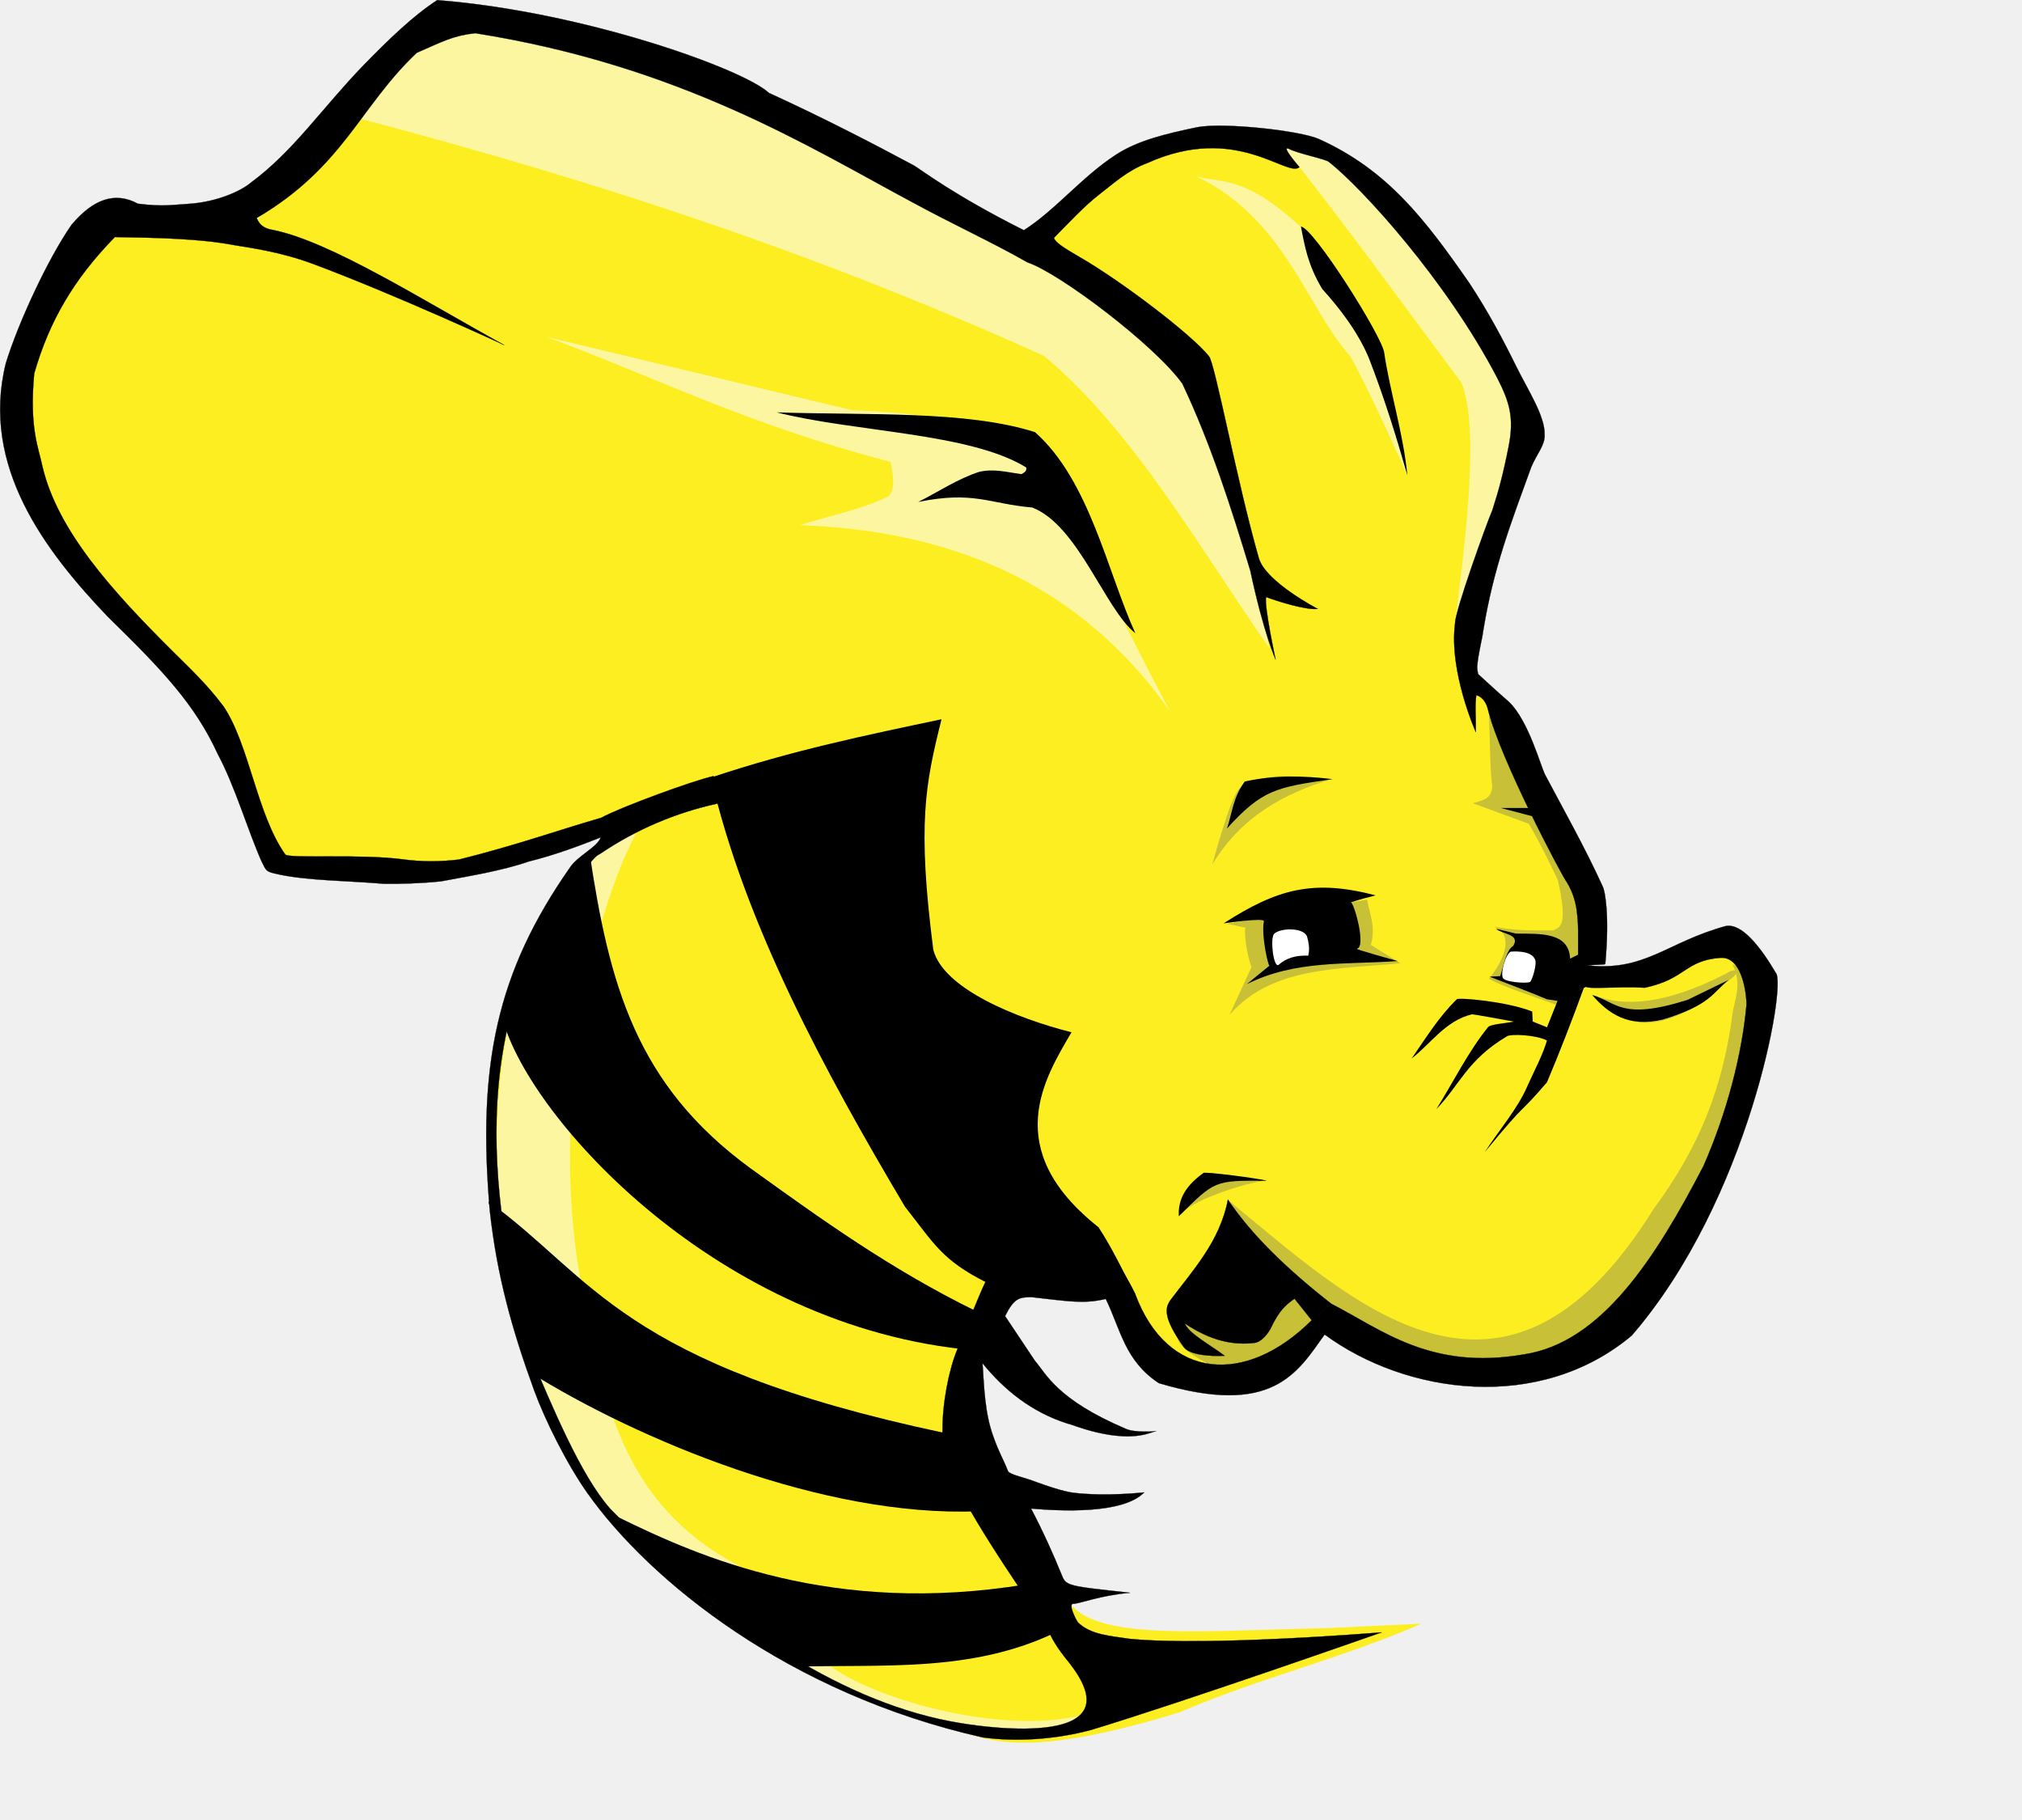
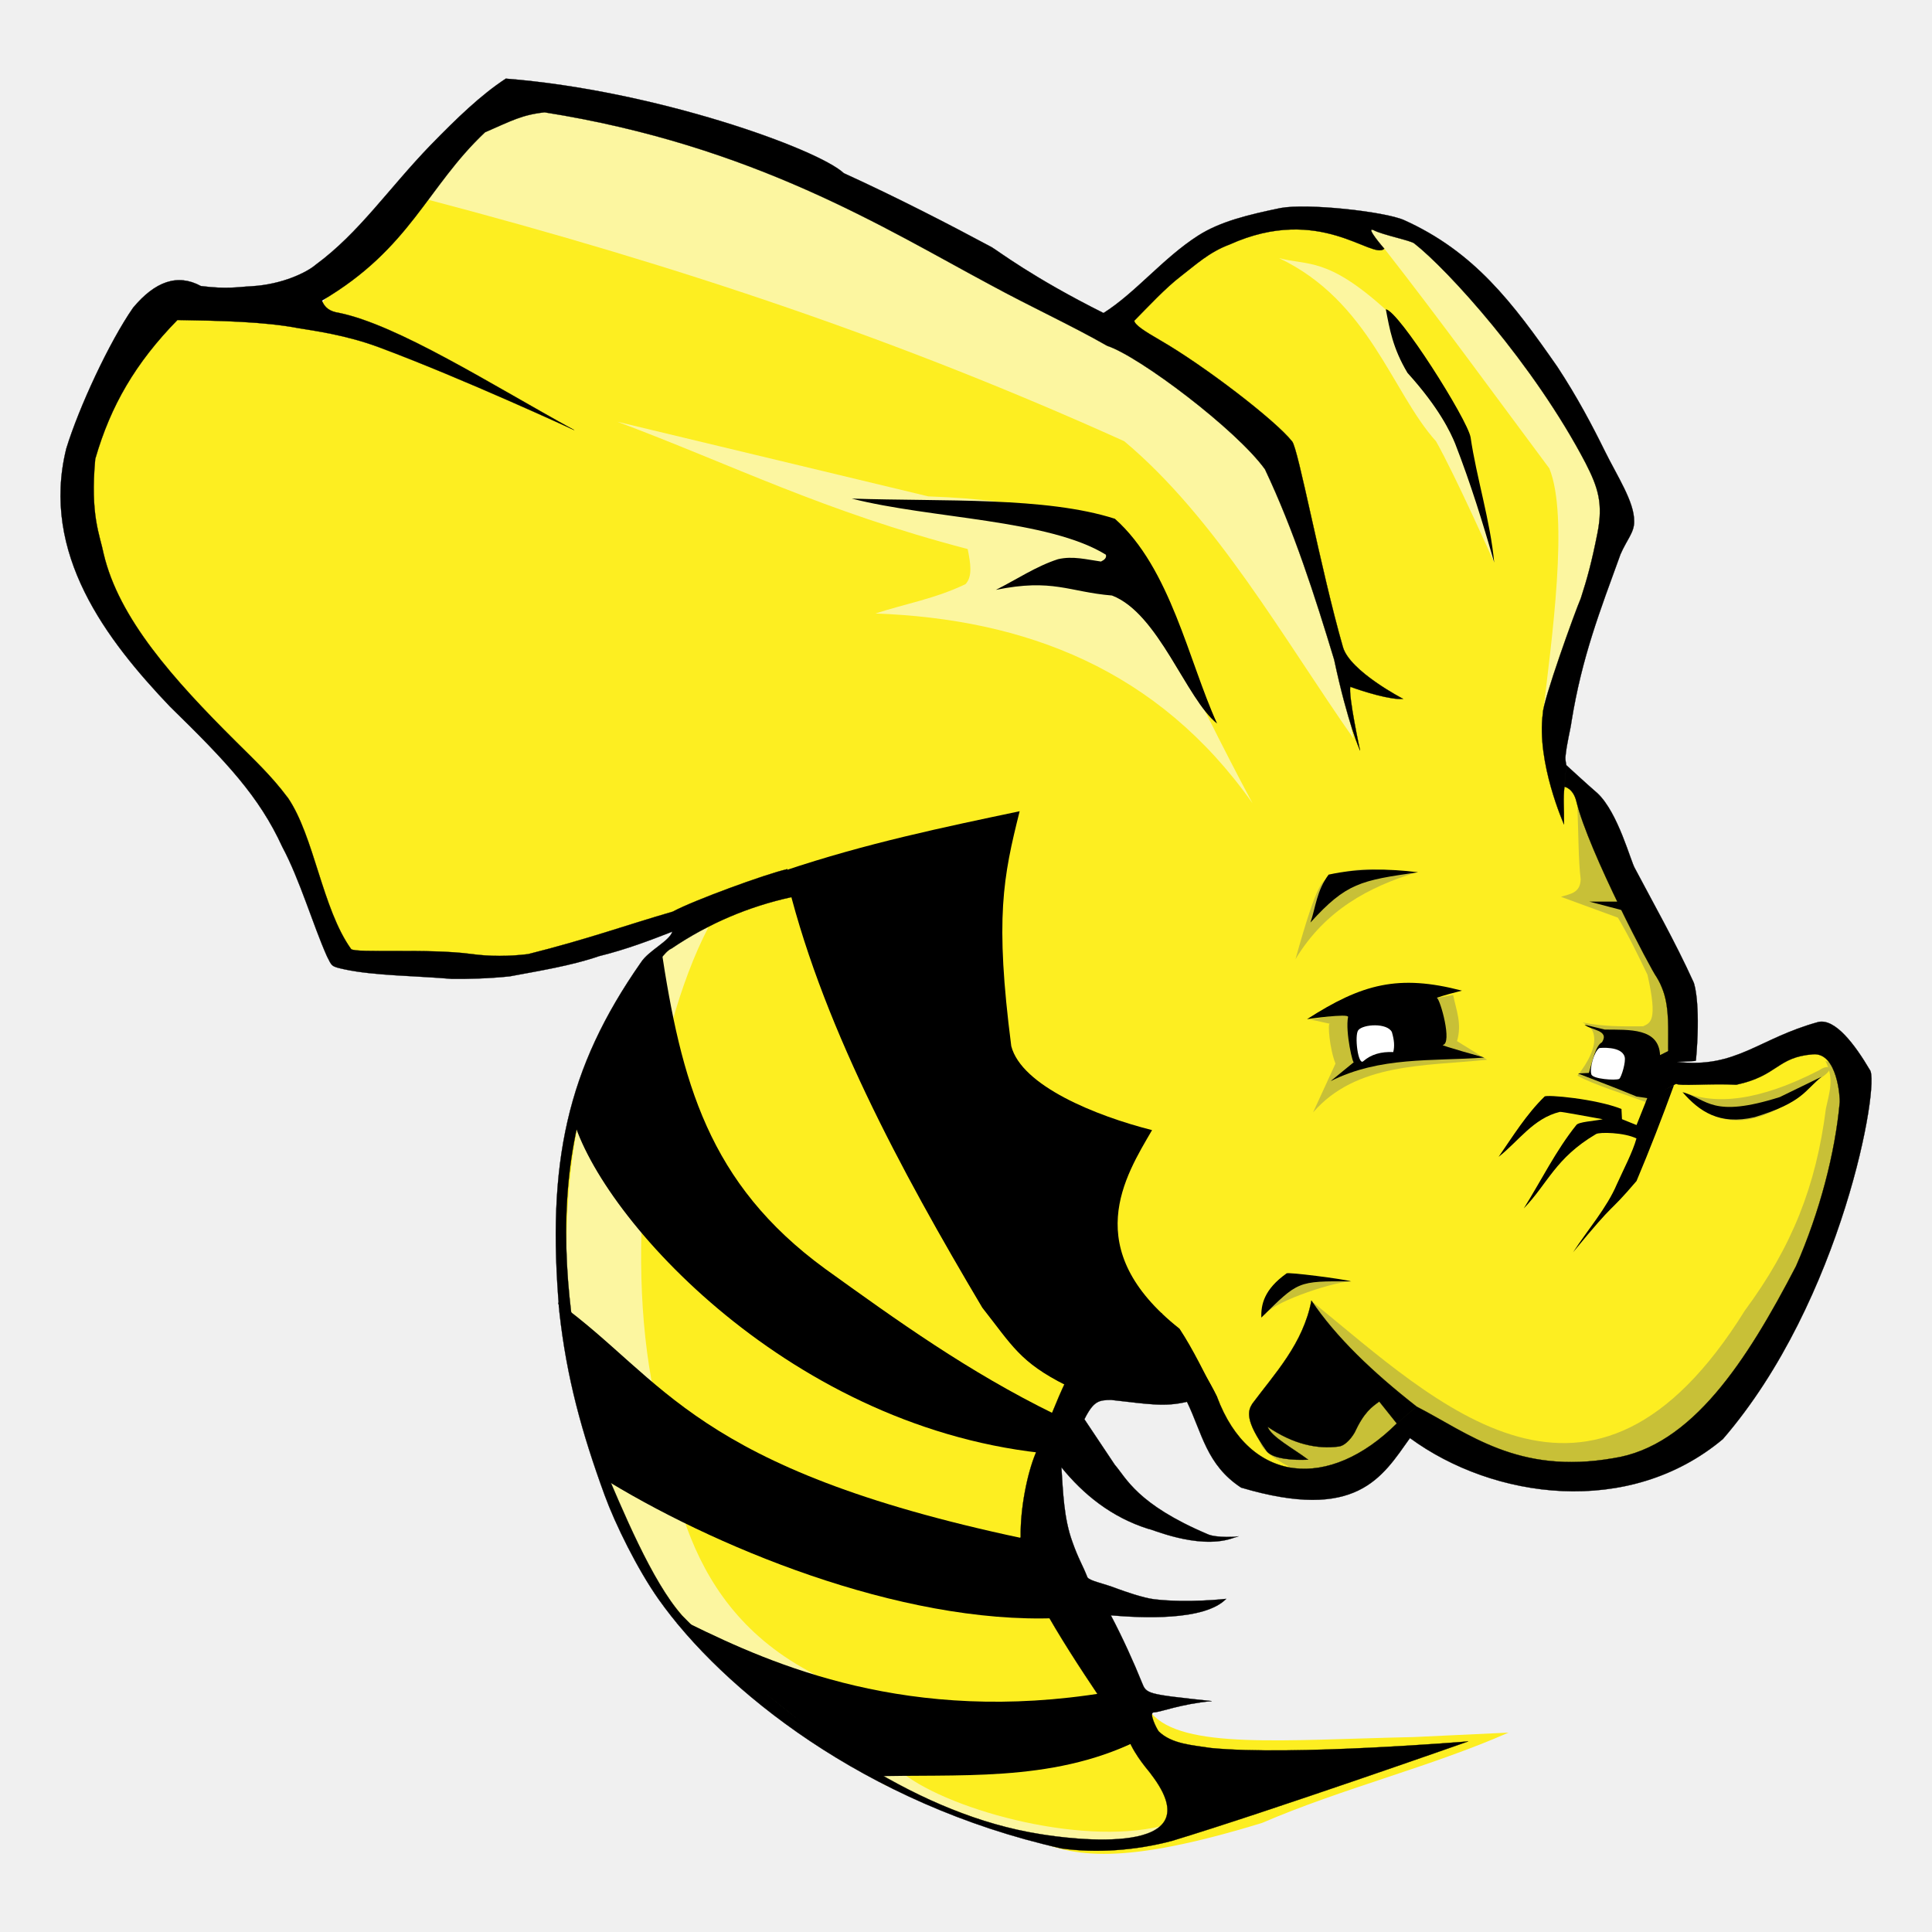
- <svg xmlns="http://www.w3.org/2000/svg" height="900" width="1e3" version="1.1" viewBox="0 0 1000 900" id="svg33">
-   <defs id="defs33" />
-   <g transform="translate(-.53268 66.8)" id="g5">
-     <path d="m503.66 52.952c-7.71-21.115-272.92-124.22-276.31-112.9-48.7 12.695-68.52 68.826-102.02 104.38l-74.393-4.261c-32.771 42.142-49.967 85.199-38.258 129.95 42.002 56.906 90.76 105.33 121.15 176.81 2.402 33.692 145.82 3.533 176.56-3.136-41.992 30.059-78.561 76.651-62.846 210.84 14.346 63.014 24.159 133.37 151.4 204.64 16.75 9.382 51.407 20.207 72.838 28.098 20.495 9.401 44.461 13.264 112.07-7.412 39.124-16.863 81.365-27.022 119.65-43.844l-46.017 2.159c-63.369 1.379-112.29 6.106-127.38-11.6l-58.32-100.68 34-66.04c47.056 4.826 62.675 42.986 104.15 57.518l48.885-36.215c141.99 83.816 198.48-53.12 214.67-159.77-1.728-43.392-93.952 13.611-88.362-6.679 2.166-46.644-35.854-107.67-60.42-155.22l28.43-110.01c12.9-11.49-59.72-133.86-119.02-149.12-52.03-13.391-130.46 52.492-130.46 52.492z" fill-rule="evenodd" fill="#fdee21" id="path5" />
-   </g>
-   <g fill-rule="evenodd" id="g33">
-     <g fill="#c8c037" transform="translate(-.53268 66.8)" id="g11">
-       <path d="m736.92 286.75c0.509 11.816 0.452 26.187 1.594 35.15-0.197 6.838-5.323 7.089-9.565 8.521l27.631 10.119c5.486 9.231 9.894 18.463 14.347 27.694 5.165 22.708 1.31 23.357-2.125 25.031-10.027 0.102-20.025 0.121-29.358-1.864 4.181 2.207 5.101 3.815 5.543 6.642 0.816 5.212-2.541 12.329-8.067 19.188 8.172 4.534 23.071 8.97 34.14 13.181l12.62-28.093c-5.715-41.271-23.045-79.309-46.76-115.57z" id="path6" />
-       <path d="m788.49 425.18c15.324 6.387 36.495 4.515 65.848-10.613 4.365-3.104 8.431-1.248 0.619 3.858-38.499 34.547-56.927 17.265-66.467 6.755z" id="path7" />
-       <path d="m857.28 410.04c4.552 8.716 1.794 15.805 0.266 23.167-4.753 37.449-16.423 67.056-39.321 97.994-74.478 119.74-149.67 44.817-209.62-3.946l-24.798 62.137c-1.316 5.446-6.79 9.688 31.937 26.738l39.452-27.867c150.46 114.48 257.08-160.24 202.08-178.22z" id="path8" />
-       <path d="m626.75 517.04c-10.151 0.724-40.361 10.997-41.706 16.946l13.902-20.712z" id="path9" />
-       <path d="m607.01 390.07c1.86 0 10.788 2.397 9.83 1.864-1.37-0.763-0.153 12.519 2.657 19.439l-10.893 23.7c20.865-24.063 53.858-22.462 84.486-25.564l-14.612-9.054c2.538-8.466-0.451-15.165-1.86-22.368z" id="path10" />
-       <path d="m658.28 318.71c-22.387 6.863-43.816 18.075-58.203 41.976 10.976-39.395 13.213-37.899 16.757-39.846 15.351-6.865 27.922-2.586 41.446-2.13z" id="path11" />
+ <svg xmlns="http://www.w3.org/2000/svg" width="16" height="16" version="1.1" viewBox="0 0 16 16">
+   <g transform="matrix(.017061 0 0 .017061 .4999 .65016)">
+     <g transform="translate(-.53268 66.8)">
+       <path d="m503.66 52.952c-7.71-21.115-272.92-124.22-276.31-112.9-48.7 12.695-68.52 68.826-102.02 104.38l-74.393-4.261c-32.771 42.142-49.967 85.199-38.258 129.95 42.002 56.906 90.76 105.33 121.15 176.81 2.402 33.692 145.82 3.533 176.56-3.136-41.992 30.059-78.561 76.651-62.846 210.84 14.346 63.014 24.159 133.37 151.4 204.64 16.75 9.382 51.407 20.207 72.838 28.098 20.495 9.401 44.461 13.264 112.07-7.412 39.124-16.863 81.365-27.022 119.65-43.844l-46.017 2.159c-63.369 1.379-112.29 6.106-127.38-11.6l-58.32-100.68 34-66.04c47.056 4.826 62.675 42.986 104.15 57.518l48.885-36.215c141.99 83.816 198.48-53.12 214.67-159.77-1.728-43.392-93.952 13.611-88.362-6.679 2.166-46.644-35.854-107.67-60.42-155.22l28.43-110.01c12.9-11.49-59.72-133.86-119.02-149.12-52.03-13.391-130.46 52.492-130.46 52.492z" fill="#fdee21" fill-rule="evenodd" />
    </g>
-     <g fill="#fcf6a0" transform="translate(-.53268 66.8)" id="g16">
-       <path d="m538.73 780.45c-27.07 29.87-87.47-2.26-137.63-18.64-127.46-81.05-152.36-157.35-154.09-232.2-6.553-107.22 26.37-169.52 68.014-184.27-27.561 53.129-40.41 148.5-27.631 219.42 10.315 39.455 10.529 106 76.545 141.62 32.327 18.199 23.571 32.368 45.431 49.413 23.955 18.679 90.747 36.437 129.36 24.658z" id="path12" />
-       <path d="m579.17 284.94c-45.831-64.991-110.29-89.387-182.98-92.053 14.568-4.749 29.136-7.222 43.704-14.246 3.567-3.748 2.401-10.344 1.063-17.042-69.97-18.27-114.13-40.85-170.03-61.781l150.91 36.215c101.91 3.872 93.158 29.032 157.34 148.91z" id="path13" />
-       <path d="m628.24 253.6c-33.87-48.35-66.72-107.03-111.31-144.35-107.64-48.584-214.12-84.666-338.91-117.5l39.827-51.216c132.42 30.227 256.8 80.808 368.21 164.19 18.849 47.66 31.419 95.383 42.173 148.87z" id="path14" />
-       <path d="m696.52 168.16s-18.988-42.599-28.233-58.866c-21.446-23.766-32.29-68.054-76.213-88.922 13.892 3.752 23.399-0.718 51.759 24.992l44.669 84.734z" id="path15" />
-       <path d="m720.14 241.96c4.379-36.908 12.695-96.11 3.152-119.5-26.55-35.624-53.29-72.446-80.04-106.63-4.43-4.123-7.62-9.719-11.11-14.084 37.61 9.744 76.86 35.894 129.79 139.13z" id="path16" />
-     </g>
-     <g transform="translate(-.53268 66.8)" id="g25">
-       <path d="m562.02 246.32c-14.98-11.79-28.33-53.49-51.03-62.16-21.011-1.758-28.715-8.368-56.344-2.739 10.021-5.021 19.482-11.446 30.134-14.885 7.215-1.703 13.983 0.184 20.867 1.133 1.7-0.804 2.814-1.803 2.398-3.313-27.812-17.187-84.866-17.432-123.38-27.243 44.699 1.496 94.156-0.982 127.75 9.791 27.013 23.973 35.788 69.119 49.605 99.415z" id="path17" />
-       <path d="m643.93 45.227c6.201 0.563 39.574 53.353 41.142 62.137 2.775 19.202 9.62 40.728 11.46 60.819-5.497-19.269-11.486-38.537-18.974-57.806-2.19-5.306-7.724-17.302-23.107-34.269-7.163-11.959-8.709-21.359-10.52-30.88z" id="path18" />
-       <path d="m757.02 332.75h-14.278l15.781 4.142z" id="path19" />
-       <path d="m659.6 318.49c-14.358-1.765-29.091-1.999-43.448 1.157-5.852 7.861-6.255 15.856-8.813 23.245 17.454-19.236 24.38-20.412 52.261-24.401z" id="path20" />
-       <path d="m855.42 417.77c-7.99 6.377-8.788 12.379-32.413 19.572-17.228 4.074-26.961-2.831-35.07-12.116 12.294 3.522 14.259 12.81 47.225 2.397z" id="path21" />
-       <path d="m783.82 421.76c-5.75 15.812-11.949 31.791-18.199 46.6-14.883 17.454-8.54 7.508-30.819 34.617 7.128-10.998 16.4-21.566 21.254-33.02 3.409-7.542 7.653-15.543 9.532-22.244-5.907-2.95-17.999-3.183-19.639-2.125-19.808 11.683-23.382 24.047-35.059 36.086 8.464-13.53 15.693-28.298 25.505-40.476 1.118-1.581 8.383-1.886 12.849-2.819-6.94-1.191-19.786-3.685-20.82-3.572-12.922 3.105-20.163 14.361-29.756 21.836 6.994-10.098 13.436-20.612 22.317-29.292 0.878-1.021 24.883 1.082 37.324 6.047l0.247 4.949 7.063 2.851 5.314-13.314z" id="path22" />
-       <path d="m627.07 517.09c-3.188-1.089-31.35-4.711-31.35-3.861-10.813 7.696-12.453 15.059-12.221 21.436 17.989-17.697 17.319-17.747 43.572-17.575z" id="path23" />
-       <path d="m605.68 389.81s20.322-2.963 19.926-1.065c-1.472 7.05 2.488 24.233 2.922 21.836l-11.424 9.32c23.926-12.029 49.113-9.612 74.656-11.45 0 0-21.507-5.938-20.192-6.125 4.798-0.68-1.277-22.43-2.922-22.901 4.091-1.385 8.087-2.429 12.221-3.462-30.756-8.048-48.541-3.306-75.188 13.847z" id="path24" />
-       <path d="m781.56 404.98-4.517 2.263c-0.641-13.231-14.851-12.26-26.834-12.382l-9.83-2.397c2.989 2.766 12.229 2.55 8.502 8.521-3.137 1.677-4.58 8.87-6.376 14.912l-5.314 0.266c9.387 3.668 18.095 6.884 28.428 11.184l6.111 0.932 14.612-7.856z" id="path25" />
-     </g>
-     <g fill="#fff" transform="translate(-.53268 66.8)" id="g27">
-       <path d="m646.86 396.06c-2.287-4.525-13.794-3.882-16.275-0.955-2.016 2.379-0.125 17.642 2.459 15.068 3.737-3.285 8.618-4.659 14.48-4.394 0.739-2.82 0.477-5.865-0.664-9.719z" id="path26" />
-       <path d="m757.21 418.8c1.082-0.791 3.369-8.443 2.63-10.733-1.512-5.403-12.212-4.266-12.212-4.266-2.611 1.536-4.899 9.96-3.945 12.739 0.455 2.353 11.809 3.103 13.526 2.26z" id="path27" />
-     </g>
-     <g transform="translate(-.53268 66.8)" id="g32">
-       <path d="m299.64 682.84 6.76 0.661c40.071 19.675 106.05 48.847 201.57 33.171l14.988 23.584c-42.067 20.442-87.312 15.738-129.71 17.172z" id="path28" />
-       <path d="m242.11 527.3 20.073 84.268c53.74 33.593 145.54 72.07 222.06 68.965l-16.91-38.8c-159.73-33.92-173.24-76.8-225.22-114.44z" id="path29" />
-       <path d="m292.06 354.69c9.811 65.302 22.907 114.81 79.69 156.28 34.804 25.03 69.351 49.954 111.37 70.524 0 0-3.684 19.171-6.763 18.829-125.05-13.89-216.6-117.58-227.69-164.94 10.741-36.329 26.149-59.021 43.389-80.693z" id="path30" />
-       <path d="m352.17 317.69c16.664 72.376 56.397 145.68 95.889 212.18 14.477 18.369 18.266 26.475 40.579 37.659 30.159 9.549 51.486 7.112 73.377 5.676-5.998-11.102-11.329-22.706-18.217-33.14-49.018-38.765-26.364-74.06-13.344-96.406-27.256-6.887-63.37-21.525-68.345-40.778-7.999-62.271-3.937-82.025 4.069-114.01-36.909 7.782-74.309 15.494-114.01 28.82z" id="path31" />
-       <path style="color-rendering:auto;text-decoration-color:#000000;color:#000000;isolation:auto;mix-blend-mode:normal;shape-rendering:auto;solid-color:#000000;block-progression:tb;text-decoration-line:none;image-rendering:auto;white-space:normal;text-indent:0;text-transform:none;text-decoration-style:solid" d="m216.77-66.742c-12.131 7.925-23.818 19.256-36.391 32.135-20.843 21.575-34.699 42.621-55.915 58.224-4.243 3.659-16.151 9.551-31.121 10.425-7.052 0.352-11.646 1.519-24.604-0.108-11.428-6.188-22.285-2.164-32.881 10.51-11.619 16.709-26.334 48.437-32.453 68.41-12.611 50.937 19.541 92.905 50.374 125.25 27.429 26.796 43.243 43.542 54.505 68.107 8.527 15.933 14.844 37.799 21.683 53.13 2.466 4.861 1.953 4.835 8.591 6.3 14.333 3.059 34.215 3.083 51.915 4.604 7.658 0.107 18.175-0.178 28.14-1.217 13.731-2.593 29.863-5.133 43.384-9.81 13.213-3.253 24.985-7.759 35.597-11.907-1.369 4.644-11.478 9.115-15.268 15.002-35.97 51.49-45.823 97.308-39.561 169.6 3.542 32.042 10.896 58.605 21.992 88.997 5.077 13.908 15.882 35.934 26.236 50.565 30.79 43.506 99.672 99.374 195.56 120.88 16.729 2.287 35.715 1.067 53.571-3.688 47.326-14.346 143.78-48.275 143.78-48.275s-85.619 7.083-124.83 3.206c-9.078-1.419-19.081-1.901-25.405-8.087-1.061-1.369-4.914-9.132-2.426-9.201 3.395-0.095 13.142-4.14 28.191-5.482-32.129-3.459-31.671-3.418-34.016-9.271-3.647-9.085-9.229-21.502-14.977-32.367 14.118 1.191 45.376 2.946 55.984-8.002 0 0-18.497 2.136-34.843 0.218-5.507-0.646-14.891-3.995-17.71-5.03-7.338-2.858-13.38-3.746-14.788-5.609-2.548-6.486-4.275-8.667-7.351-17.356-4.166-11.504-4.496-24.337-5.29-36.083 10.693 13.18 24.318 24.275 42.356 29.941 0.231-0.488 23.4 10.072 40.226 4.642l3.489-1.125c0 0.311-11.148 0.977-15.237-1.047-34.219-14.545-39.37-27.276-44.895-33.599l-14.777-22.133c4.494-8.961 7.035-9.301 12.989-9.384 18.011 2.001 25.848 3.54 36.807 0.896 7.405 15.24 9.406 30.571 26.265 41.662 56.166 16.672 68.369-4.951 81.973-24.057 40.412 29.658 106.2 38.803 151.89 0.515 58.086-67.212 76.476-173.17 71.325-179.22-7.254-12.307-16.772-24.999-24.945-23.245-29.13 7.952-39.871 22.73-68.735 19.359 3.438-0.194 9.219-0.287 9.263-0.615 2.224-24.441-0.179-36.267-1.252-38.297-8.759-19.317-20.261-39.646-28.278-54.881-2.067-3.161-8.137-27.165-18.308-36.648-4.362-3.724-15.039-13.546-15.039-13.546l-0.905 10.439s4.174 0.63 5.762 7.097c6.022 24.517 36.687 82.485 38.938 85.263 10.868 17.545 1.105 39.401 9.367 51.663 0.794 1.558 16.857-0.137 29.307 0.628 20.473-4.403 19.609-13.426 37.294-14.782 11.913-0.913 13.108 21.46 12.951 23.196-2.22 24.704-9.735 53.427-21.236 79.658-23.912 46.069-50.691 87.446-88.67 93.216-46.326 8.095-70.399-12.158-95.512-25.055l-9.607 8.193c-32.637 32.501-71.389 29.614-87.239-12.851-7.89-16.473-18.172-26.569-26.976-40.7l-46.688 33.627c-3.886 7.971-8.665 20.54-14.47 34.58-4.036 9.761-7.42 26.525-7.199 40.456-5.985 10.195 20.729 51.542 37.609 76.692 4.981 7.421 14.279 20.385 14.59 21.193 3.348 8.683 10.679 16.349 11.124 17.284 31.337 40.872-39.531 31.46-54.167 28.991-28.876-4.601-57.121-16.663-83.67-32.792-1.541-0.936-3.076-1.885-4.605-2.848-31.551-19.866-60.581-45.283-85.264-70.423-14.718-16.666-28.732-50.827-39.083-75.045-15.513-58.226-37.776-159.15 22.532-235.63 3.823-4.372 7.948-11.65 11.46-13.09 17.918-12.119 37.375-20.379 58.298-24.966l-2.112-13.563c-10.449 2.374-45.633 15.243-55.581 20.629-22.623 6.558-41.388 13.406-70.22 20.625-9.372 1.147-18.592 1.167-27.579-0.053-20.741-2.818-56.094-0.301-58.349-2.396-14.044-19.585-17.889-54.676-30.703-73.456l-0.151-0.187-0.162-0.178c-7.47-10.04-16.177-18.23-24.752-26.75-30.708-30.51-56.991-60.01-64.348-91.27-1.85-9.23-6.614-18.79-4.082-46.1l0.047-0.134 0.044-0.134c7.388-25.513 19.407-46.31 39.806-67.153 21.228 0.343 42.24 0.809 58.607 3.936 7.509 1.256 23.124 3.296 39.252 9.304 40.822 15.207 94.76 40.209 94.76 40.209-40.488-22.236-85.761-51.115-114.35-56.943-4.254-0.602-6.868-2.543-8.131-5.93 42.999-25.264 50.865-55.009 79.147-81.686 12.925-5.626 17.965-8.498 28.947-9.692 101.57 16.06 165.51 56.515 216.09 83.566 20.529 11.164 39.191 19.606 57.015 29.773 15.624 5.139 62.771 40.734 76.569 59.925 14.017 29.595 24.251 61.563 33.585 92.411 6.693 31.375 12.564 44.102 12.564 44.102s-5.688-26.243-4.74-30.958c5.898 2.204 19.841 6.557 25.621 5.881 0 0-25.818-13.346-29.201-25.141-10.856-37.847-21.744-96.765-24.68-99.837-8.274-10.411-42.777-36.816-63.941-49.03-8.006-4.62-12.333-7.487-12.671-9.518 6.761-6.83 15.111-15.865 22.598-21.606 7.177-5.503 13.711-11.709 23.713-15.423 43.963-19.8 69.101 7.618 75.066 2.066 0 0-9.458-10.841-5.257-9.056 4.302 2.33 18.323 5.078 19.862 6.509 16.023 12.534 57.913 58.344 83.161 106.68 6.064 11.84 8.529 19.636 5.716 33.893-2.82 14.27-5.002 22.117-8.078 31.647-2.778 6.371-18.498 49.988-18.437 55.848-3.167 23.932 10.264 53.893 10.264 53.893 0.127-8.133-0.5-12.466 0.237-18.282l0.904-10.393s-0.573-2.764-0.469-3.86c0.682-7.187 2.445-13.229 2.962-17.345 5.048-31.255 13.822-53.755 23.775-81.182 2.958-6.922 6.828-10.771 6.63-16.041 0.163-9.352-8.205-21.904-14.252-34.163-6.1-12.39-13.39-26.202-22.96-40.76-21.82-31.376-40.42-55.925-74.48-71.289-9.53-4.182-47.03-8.271-59.98-5.841-15.71 3.273-29.22 6.5-39.99 13.398-16.95 10.854-30.27 27.659-45.89 37.561-34.56-17.282-51.24-30.216-54.35-31.999-20.54-11.006-45.2-23.778-71.73-35.89-12.72-11.862-91.71-40.233-164.04-45.892zm442.08 644.59c-21.3-16.65-39.23-33.79-51.05-51.44-3.858 20.758-17.864 35.542-28.688 50.083-2.155 3.41-3.708 8.06 6.902 22.879 2.86 3.948 13.207 4.623 20.192 4.261-7.106-5.372-17.918-11.053-19.66-15.977 12.501 8.511 24.076 10.957 34.538 9.586 2.39-0.269 5.36-2.804 7.655-6.706 4.664-10.02 8.316-12.433 12.005-15.13l8.502 10.651z" stroke="#000" stroke-width=".114" id="path32" />
+     <g fill-rule="evenodd">
+       <g transform="translate(-.53268 66.8)" fill="#c8c037">
+         <path d="m736.92 286.75c0.509 11.816 0.452 26.187 1.594 35.15-0.197 6.838-5.323 7.089-9.565 8.521l27.631 10.119c5.486 9.231 9.894 18.463 14.347 27.694 5.165 22.708 1.31 23.357-2.125 25.031-10.027 0.102-20.025 0.121-29.358-1.864 4.181 2.207 5.101 3.815 5.543 6.642 0.816 5.212-2.541 12.329-8.067 19.188 8.172 4.534 23.071 8.97 34.14 13.181l12.62-28.093c-5.715-41.271-23.045-79.309-46.76-115.57z" />
+         <path d="m788.49 425.18c15.324 6.387 36.495 4.515 65.848-10.613 4.365-3.104 8.431-1.248 0.619 3.858-38.499 34.547-56.927 17.265-66.467 6.755z" />
+         <path d="m857.28 410.04c4.552 8.716 1.794 15.805 0.266 23.167-4.753 37.449-16.423 67.056-39.321 97.994-74.478 119.74-149.67 44.817-209.62-3.946l-24.798 62.137c-1.316 5.446-6.79 9.688 31.937 26.738l39.452-27.867c150.46 114.48 257.08-160.24 202.08-178.22z" />
+         <path d="m626.75 517.04c-10.151 0.724-40.361 10.997-41.706 16.946l13.902-20.712z" />
+         <path d="m607.01 390.07c1.86 0 10.788 2.397 9.83 1.864-1.37-0.763-0.153 12.519 2.657 19.439l-10.893 23.7c20.865-24.063 53.858-22.462 84.486-25.564l-14.612-9.054c2.538-8.466-0.451-15.165-1.86-22.368z" />
+         <path d="m658.28 318.71c-22.387 6.863-43.816 18.075-58.203 41.976 10.976-39.395 13.213-37.899 16.757-39.846 15.351-6.865 27.922-2.586 41.446-2.13z" />
+       </g>
+       <g transform="translate(-.53268 66.8)" fill="#fcf6a0">
+         <path d="m538.73 780.45c-27.07 29.87-87.47-2.26-137.63-18.64-127.46-81.05-152.36-157.35-154.09-232.2-6.553-107.22 26.37-169.52 68.014-184.27-27.561 53.129-40.41 148.5-27.631 219.42 10.315 39.455 10.529 106 76.545 141.62 32.327 18.199 23.571 32.368 45.431 49.413 23.955 18.679 90.747 36.437 129.36 24.658z" />
+         <path d="m579.17 284.94c-45.831-64.991-110.29-89.387-182.98-92.053 14.568-4.749 29.136-7.222 43.704-14.246 3.567-3.748 2.401-10.344 1.063-17.042-69.97-18.27-114.13-40.85-170.03-61.781l150.91 36.215c101.91 3.872 93.158 29.032 157.34 148.91z" />
+         <path d="m628.24 253.6c-33.87-48.35-66.72-107.03-111.31-144.35-107.64-48.584-214.12-84.666-338.91-117.5l39.827-51.216c132.42 30.227 256.8 80.808 368.21 164.19 18.849 47.66 31.419 95.383 42.173 148.87z" />
+         <path d="m696.52 168.16s-18.988-42.599-28.233-58.866c-21.446-23.766-32.29-68.054-76.213-88.922 13.892 3.752 23.399-0.718 51.759 24.992l44.669 84.734z" />
+         <path d="m720.14 241.96c4.379-36.908 12.695-96.11 3.152-119.5-26.55-35.624-53.29-72.446-80.04-106.63-4.43-4.123-7.62-9.719-11.11-14.084 37.61 9.744 76.86 35.894 129.79 139.13z" />
+       </g>
+       <g transform="translate(-.53268 66.8)">
+         <path d="m562.02 246.32c-14.98-11.79-28.33-53.49-51.03-62.16-21.011-1.758-28.715-8.368-56.344-2.739 10.021-5.021 19.482-11.446 30.134-14.885 7.215-1.703 13.983 0.184 20.867 1.133 1.7-0.804 2.814-1.803 2.398-3.313-27.812-17.187-84.866-17.432-123.38-27.243 44.699 1.496 94.156-0.982 127.75 9.791 27.013 23.973 35.788 69.119 49.605 99.415z" />
+         <path d="m643.93 45.227c6.201 0.563 39.574 53.353 41.142 62.137 2.775 19.202 9.62 40.728 11.46 60.819-5.497-19.269-11.486-38.537-18.974-57.806-2.19-5.306-7.724-17.302-23.107-34.269-7.163-11.959-8.709-21.359-10.52-30.88z" />
+         <path d="m757.02 332.75h-14.278l15.781 4.142z" />
+         <path d="m659.6 318.49c-14.358-1.765-29.091-1.999-43.448 1.157-5.852 7.861-6.255 15.856-8.813 23.245 17.454-19.236 24.38-20.412 52.261-24.401z" />
+         <path d="m855.42 417.77c-7.99 6.377-8.788 12.379-32.413 19.572-17.228 4.074-26.961-2.831-35.07-12.116 12.294 3.522 14.259 12.81 47.225 2.397z" />
+         <path d="m783.82 421.76c-5.75 15.812-11.949 31.791-18.199 46.6-14.883 17.454-8.54 7.508-30.819 34.617 7.128-10.998 16.4-21.566 21.254-33.02 3.409-7.542 7.653-15.543 9.532-22.244-5.907-2.95-17.999-3.183-19.639-2.125-19.808 11.683-23.382 24.047-35.059 36.086 8.464-13.53 15.693-28.298 25.505-40.476 1.118-1.581 8.383-1.886 12.849-2.819-6.94-1.191-19.786-3.685-20.82-3.572-12.922 3.105-20.163 14.361-29.756 21.836 6.994-10.098 13.436-20.612 22.317-29.292 0.878-1.021 24.883 1.082 37.324 6.047l0.247 4.949 7.063 2.851 5.314-13.314z" />
+         <path d="m627.07 517.09c-3.188-1.089-31.35-4.711-31.35-3.861-10.813 7.696-12.453 15.059-12.221 21.436 17.989-17.697 17.319-17.747 43.572-17.575z" />
+         <path d="m605.68 389.81s20.322-2.963 19.926-1.065c-1.472 7.05 2.488 24.233 2.922 21.836l-11.424 9.32c23.926-12.029 49.113-9.612 74.656-11.45 0 0-21.507-5.938-20.192-6.125 4.798-0.68-1.277-22.43-2.922-22.901 4.091-1.385 8.087-2.429 12.221-3.462-30.756-8.048-48.541-3.306-75.188 13.847z" />
+         <path d="m781.56 404.98-4.517 2.263c-0.641-13.231-14.851-12.26-26.834-12.382l-9.83-2.397c2.989 2.766 12.229 2.55 8.502 8.521-3.137 1.677-4.58 8.87-6.376 14.912l-5.314 0.266c9.387 3.668 18.095 6.884 28.428 11.184l6.111 0.932 14.612-7.856z" />
+       </g>
+       <g transform="translate(-.53268 66.8)" fill="#fff">
+         <path d="m646.86 396.06c-2.287-4.525-13.794-3.882-16.275-0.955-2.016 2.379-0.125 17.642 2.459 15.068 3.737-3.285 8.618-4.659 14.48-4.394 0.739-2.82 0.477-5.865-0.664-9.719z" />
+         <path d="m757.21 418.8c1.082-0.791 3.369-8.443 2.63-10.733-1.512-5.403-12.212-4.266-12.212-4.266-2.611 1.536-4.899 9.96-3.945 12.739 0.455 2.353 11.809 3.103 13.526 2.26z" />
+       </g>
+       <g transform="translate(-.53268 66.8)">
+         <path d="m299.64 682.84 6.76 0.661c40.071 19.675 106.05 48.847 201.57 33.171l14.988 23.584c-42.067 20.442-87.312 15.738-129.71 17.172z" />
+         <path d="m242.11 527.3 20.073 84.268c53.74 33.593 145.54 72.07 222.06 68.965l-16.91-38.8c-159.73-33.92-173.24-76.8-225.22-114.44z" />
+         <path d="m292.06 354.69c9.811 65.302 22.907 114.81 79.69 156.28 34.804 25.03 69.351 49.954 111.37 70.524 0 0-3.684 19.171-6.763 18.829-125.05-13.89-216.6-117.58-227.69-164.94 10.741-36.329 26.149-59.021 43.389-80.693z" />
+         <path d="m352.17 317.69c16.664 72.376 56.397 145.68 95.889 212.18 14.477 18.369 18.266 26.475 40.579 37.659 30.159 9.549 51.486 7.112 73.377 5.676-5.998-11.102-11.329-22.706-18.217-33.14-49.018-38.765-26.364-74.06-13.344-96.406-27.256-6.887-63.37-21.525-68.345-40.778-7.999-62.271-3.937-82.025 4.069-114.01-36.909 7.782-74.309 15.494-114.01 28.82z" />
+         <path d="m216.77-66.742c-12.131 7.925-23.818 19.256-36.391 32.135-20.843 21.575-34.699 42.621-55.915 58.224-4.243 3.659-16.151 9.551-31.121 10.425-7.052 0.352-11.646 1.519-24.604-0.108-11.428-6.188-22.285-2.164-32.881 10.51-11.619 16.709-26.334 48.437-32.453 68.41-12.611 50.937 19.541 92.905 50.374 125.25 27.429 26.796 43.243 43.542 54.505 68.107 8.527 15.933 14.844 37.799 21.683 53.13 2.466 4.861 1.953 4.835 8.591 6.3 14.333 3.059 34.215 3.083 51.915 4.604 7.658 0.107 18.175-0.178 28.14-1.217 13.731-2.593 29.863-5.133 43.384-9.81 13.213-3.253 24.985-7.759 35.597-11.907-1.369 4.644-11.478 9.115-15.268 15.002-35.97 51.49-45.823 97.308-39.561 169.6 3.542 32.042 10.896 58.605 21.992 88.997 5.077 13.908 15.882 35.934 26.236 50.565 30.79 43.506 99.672 99.374 195.56 120.88 16.729 2.287 35.715 1.067 53.571-3.688 47.326-14.346 143.78-48.275 143.78-48.275s-85.619 7.083-124.83 3.206c-9.078-1.419-19.081-1.901-25.405-8.087-1.061-1.369-4.914-9.132-2.426-9.201 3.395-0.095 13.142-4.14 28.191-5.482-32.129-3.459-31.671-3.418-34.016-9.271-3.647-9.085-9.229-21.502-14.977-32.367 14.118 1.191 45.376 2.946 55.984-8.002 0 0-18.497 2.136-34.843 0.218-5.507-0.646-14.891-3.995-17.71-5.03-7.338-2.858-13.38-3.746-14.788-5.609-2.548-6.486-4.275-8.667-7.351-17.356-4.166-11.504-4.496-24.337-5.29-36.083 10.693 13.18 24.318 24.275 42.356 29.941 0.231-0.488 23.4 10.072 40.226 4.642l3.489-1.125c0 0.311-11.148 0.977-15.237-1.047-34.219-14.545-39.37-27.276-44.895-33.599l-14.777-22.133c4.494-8.961 7.035-9.301 12.989-9.384 18.011 2.001 25.848 3.54 36.807 0.896 7.405 15.24 9.406 30.571 26.265 41.662 56.166 16.672 68.369-4.951 81.973-24.057 40.412 29.658 106.2 38.803 151.89 0.515 58.086-67.212 76.476-173.17 71.325-179.22-7.254-12.307-16.772-24.999-24.945-23.245-29.13 7.952-39.871 22.73-68.735 19.359 3.438-0.194 9.219-0.287 9.263-0.615 2.224-24.441-0.179-36.267-1.252-38.297-8.759-19.317-20.261-39.646-28.278-54.881-2.067-3.161-8.137-27.165-18.308-36.648-4.362-3.724-15.039-13.546-15.039-13.546l-0.905 10.439s4.174 0.63 5.762 7.097c6.022 24.517 36.687 82.485 38.938 85.263 10.868 17.545 1.105 39.401 9.367 51.663 0.794 1.558 16.857-0.137 29.307 0.628 20.473-4.403 19.609-13.426 37.294-14.782 11.913-0.913 13.108 21.46 12.951 23.196-2.22 24.704-9.735 53.427-21.236 79.658-23.912 46.069-50.691 87.446-88.67 93.216-46.326 8.095-70.399-12.158-95.512-25.055l-9.607 8.193c-32.637 32.501-71.389 29.614-87.239-12.851-7.89-16.473-18.172-26.569-26.976-40.7l-46.688 33.627c-3.886 7.971-8.665 20.54-14.47 34.58-4.036 9.761-7.42 26.525-7.199 40.456-5.985 10.195 20.729 51.542 37.609 76.692 4.981 7.421 14.279 20.385 14.59 21.193 3.348 8.683 10.679 16.349 11.124 17.284 31.337 40.872-39.531 31.46-54.167 28.991-28.876-4.601-57.121-16.663-83.67-32.792-1.541-0.936-3.076-1.885-4.605-2.848-31.551-19.866-60.581-45.283-85.264-70.423-14.718-16.666-28.732-50.827-39.083-75.045-15.513-58.226-37.776-159.15 22.532-235.63 3.823-4.372 7.948-11.65 11.46-13.09 17.918-12.119 37.375-20.379 58.298-24.966l-2.112-13.563c-10.449 2.374-45.633 15.243-55.581 20.629-22.623 6.558-41.388 13.406-70.22 20.625-9.372 1.147-18.592 1.167-27.579-0.053-20.741-2.818-56.094-0.301-58.349-2.396-14.044-19.585-17.889-54.676-30.703-73.456l-0.151-0.187-0.162-0.178c-7.47-10.04-16.177-18.23-24.752-26.75-30.708-30.51-56.991-60.01-64.348-91.27-1.85-9.23-6.614-18.79-4.082-46.1l0.047-0.134 0.044-0.134c7.388-25.513 19.407-46.31 39.806-67.153 21.228 0.343 42.24 0.809 58.607 3.936 7.509 1.256 23.124 3.296 39.252 9.304 40.822 15.207 94.76 40.209 94.76 40.209-40.488-22.236-85.761-51.115-114.35-56.943-4.254-0.602-6.868-2.543-8.131-5.93 42.999-25.264 50.865-55.009 79.147-81.686 12.925-5.626 17.965-8.498 28.947-9.692 101.57 16.06 165.51 56.515 216.09 83.566 20.529 11.164 39.191 19.606 57.015 29.773 15.624 5.139 62.771 40.734 76.569 59.925 14.017 29.595 24.251 61.563 33.585 92.411 6.693 31.375 12.564 44.102 12.564 44.102s-5.688-26.243-4.74-30.958c5.898 2.204 19.841 6.557 25.621 5.881 0 0-25.818-13.346-29.201-25.141-10.856-37.847-21.744-96.765-24.68-99.837-8.274-10.411-42.777-36.816-63.941-49.03-8.006-4.62-12.333-7.487-12.671-9.518 6.761-6.83 15.111-15.865 22.598-21.606 7.177-5.503 13.711-11.709 23.713-15.423 43.963-19.8 69.101 7.618 75.066 2.066 0 0-9.458-10.841-5.257-9.056 4.302 2.33 18.323 5.078 19.862 6.509 16.023 12.534 57.913 58.344 83.161 106.68 6.064 11.84 8.529 19.636 5.716 33.893-2.82 14.27-5.002 22.117-8.078 31.647-2.778 6.371-18.498 49.988-18.437 55.848-3.167 23.932 10.264 53.893 10.264 53.893 0.127-8.133-0.5-12.466 0.237-18.282l0.904-10.393s-0.573-2.764-0.469-3.86c0.682-7.187 2.445-13.229 2.962-17.345 5.048-31.255 13.822-53.755 23.775-81.182 2.958-6.922 6.828-10.771 6.63-16.041 0.163-9.352-8.205-21.904-14.252-34.163-6.1-12.39-13.39-26.202-22.96-40.76-21.82-31.376-40.42-55.925-74.48-71.289-9.53-4.182-47.03-8.271-59.98-5.841-15.71 3.273-29.22 6.5-39.99 13.398-16.95 10.854-30.27 27.659-45.89 37.561-34.56-17.282-51.24-30.216-54.35-31.999-20.54-11.006-45.2-23.778-71.73-35.89-12.72-11.862-91.71-40.233-164.04-45.892zm442.08 644.59c-21.3-16.65-39.23-33.79-51.05-51.44-3.858 20.758-17.864 35.542-28.688 50.083-2.155 3.41-3.708 8.06 6.902 22.879 2.86 3.948 13.207 4.623 20.192 4.261-7.106-5.372-17.918-11.053-19.66-15.977 12.501 8.511 24.076 10.957 34.538 9.586 2.39-0.269 5.36-2.804 7.655-6.706 4.664-10.02 8.316-12.433 12.005-15.13l8.502 10.651z" color="#000000" color-rendering="auto" image-rendering="auto" shape-rendering="auto" solid-color="#000000" stroke="#000" stroke-width=".114" style="isolation:auto;mix-blend-mode:normal;text-decoration-color:#000000;text-decoration-line:none;text-decoration-style:solid;text-indent:0;text-transform:none;white-space:normal" />
+       </g>
    </g>
  </g>
</svg>
